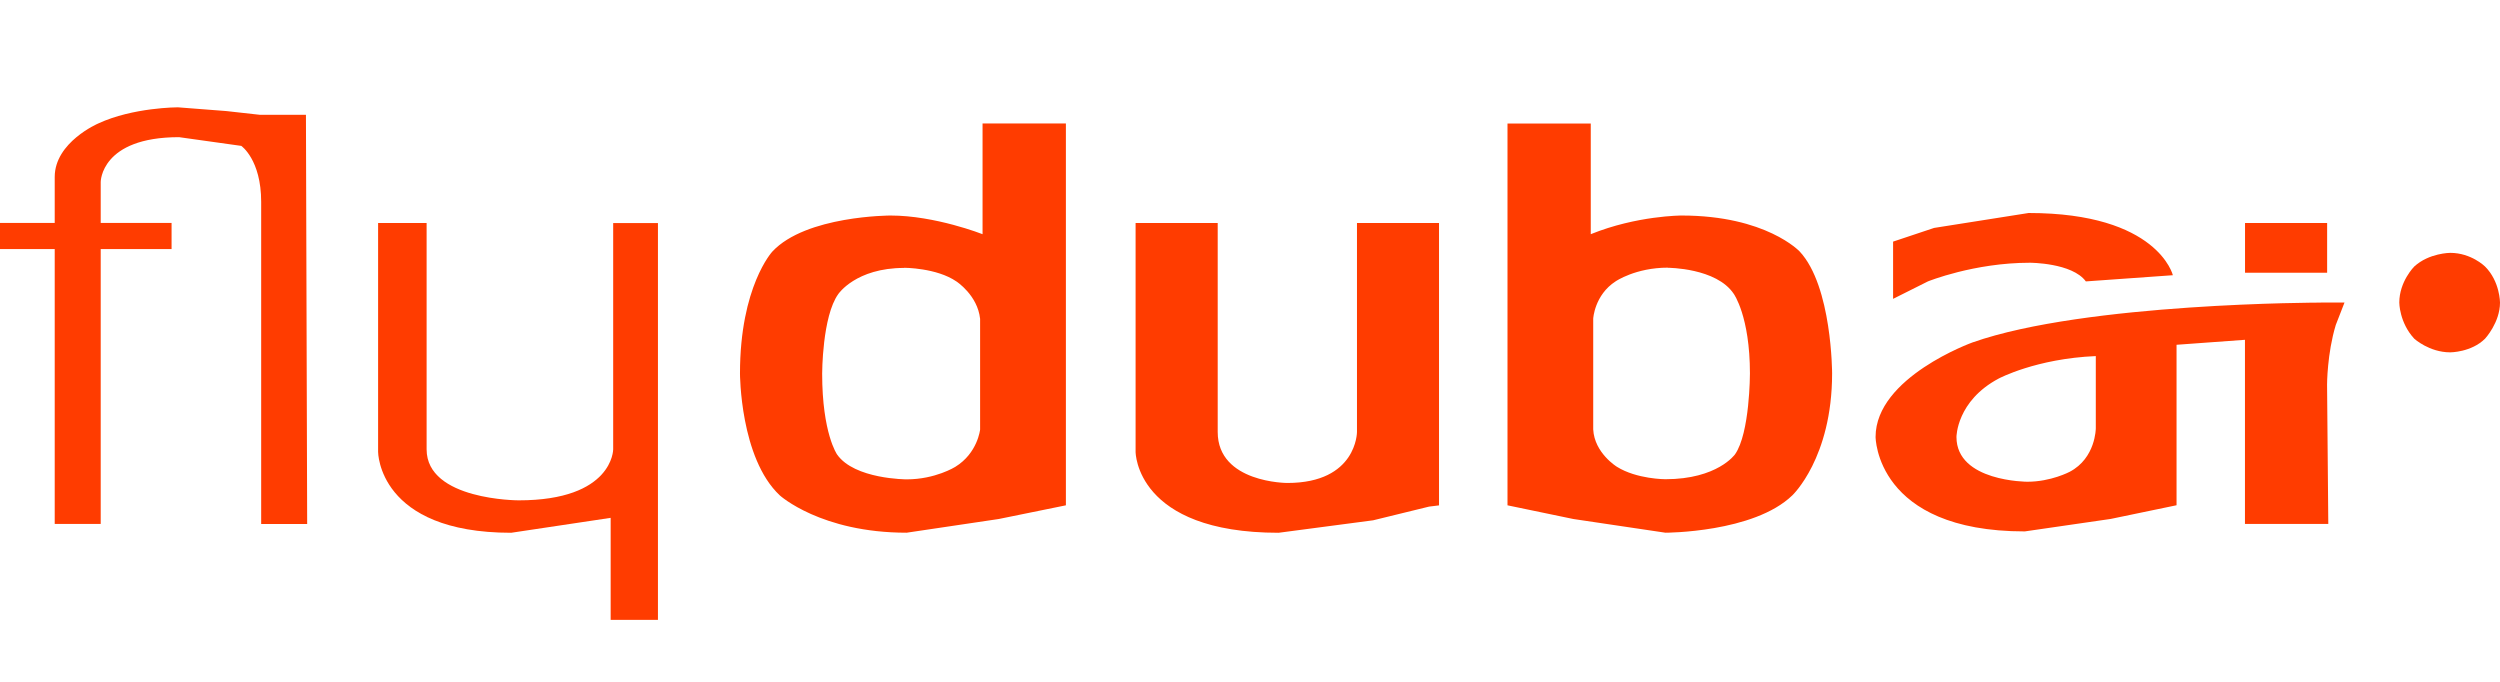
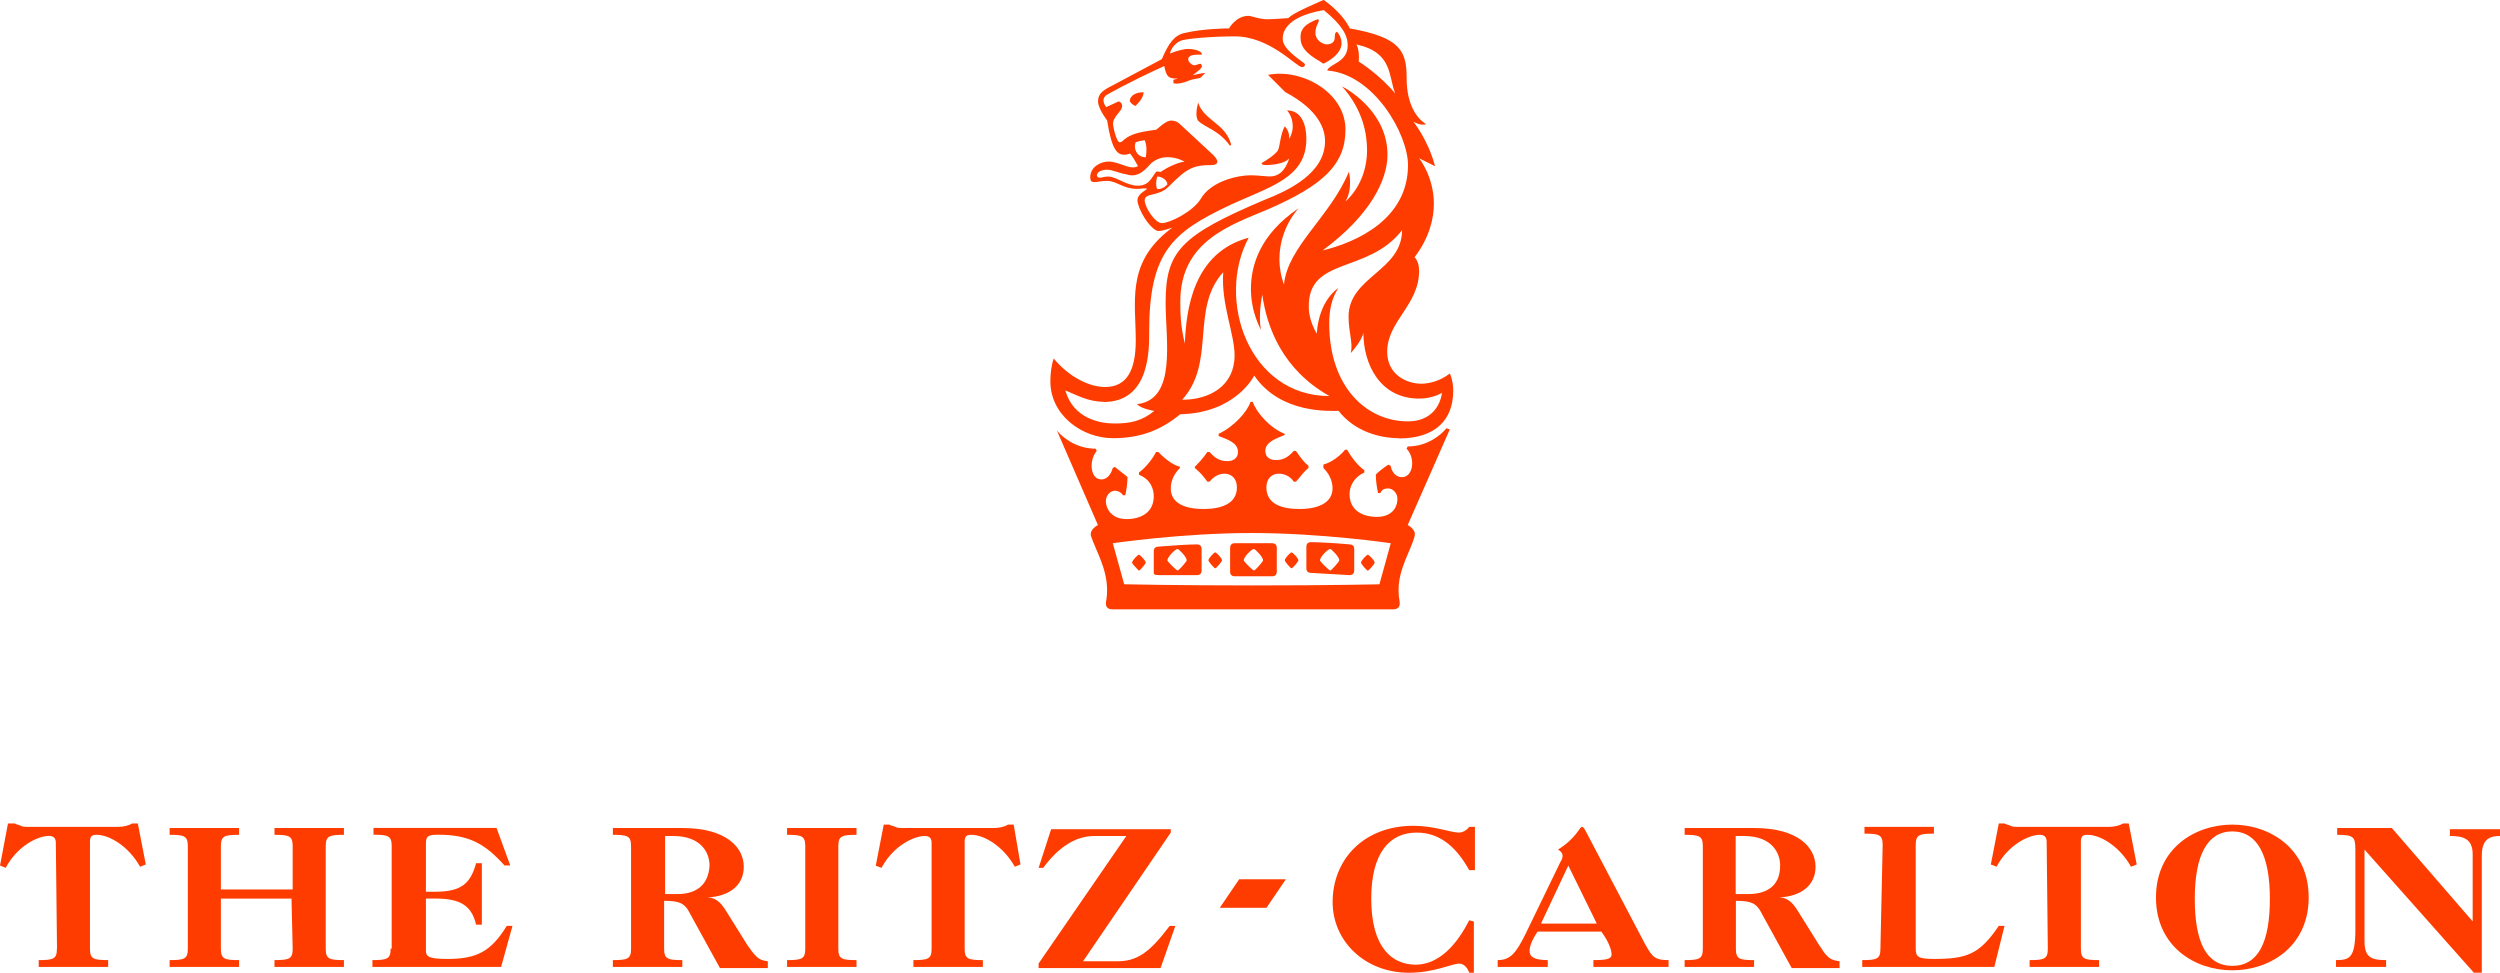
- <svg xmlns="http://www.w3.org/2000/svg" id="Layer_1" version="1.1" viewBox="0 0 366.9 100">
+ <svg xmlns="http://www.w3.org/2000/svg" id="Layer_1" version="1.1" viewBox="0 0 257.03 100">
  <defs>
    <style>
      .st0 {
        fill: #ff3c00;
      }
    </style>
  </defs>
-   <path class="st0" d="M366.9,44.41s0-3.1-2.19-5.29c0,0-2.01-2.01-5.11-2.01,0,0-3.1,0-5.29,2.01,0,0-2.19,2.19-2.19,5.29,0,0,0,2.92,2.19,5.29,0,0,2.19,2.01,5.29,2.01,0,0,3.1,0,5.11-2.01,0,0,2.19-2.37,2.19-5.29M8.03,25.97v6.75H0v3.83h8.03v40.34h6.75v-40.34h10.4v-3.83h-10.4v-6.02s0-6.57,11.5-6.57l9.13,1.28s2.92,2.01,2.92,8.21v47.28h6.75l-.18-60.05h-6.75l-4.93-.55-7.12-.55s-6.57,0-11.68,2.37c0,0-6.39,2.74-6.39,7.85M89.99,32.73v33.22s0,7.48-13.87,7.48c0,0-13.51,0-13.51-7.48v-33.22h-7.12v33.59s0,11.87,19.53,11.87l14.6-2.19v14.97h6.94v-58.23h-6.57" />
-   <path class="st0" d="M340.61,44.41s-34.5,0-51.11,5.84c0,0-14.24,5.11-14.24,13.87,0,0,0,13.87,21.9,13.87l12.6-1.83,9.67-2.01v-23.55l10.04-.73v27.02h12.23l-.18-20.44s0-4.56,1.28-8.76l1.28-3.29h-3.47ZM307.58,52.26v10.59s0,4.38-3.83,6.39c0,0-2.74,1.46-6.21,1.46,0,0-10.41,0-10.41-6.57,0,0,0-5.29,6.21-8.58,0,0,5.48-2.92,14.24-3.29h0ZM341.53,32.73h-12.05v7.3h12.05v-7.3M318.89,40.39s-2.19-9.13-21.17-9.13l-13.87,2.19-6.02,2.01v8.4l5.11-2.56s6.75-2.74,14.97-2.74c0,0,6.21,0,8.21,2.74l12.78-.91M221.24,18.12v56.04l9.67,2.01,13.51,2.01s12.96,0,18.62-5.48c0,0,5.84-5.48,5.84-17.89,0,0,0-12.78-4.75-17.89,0,0-4.93-5.29-17.34-5.29,0,0-6.57,0-13.33,2.74v-16.24h-12.23ZM244.78,39.3s7.12,0,9.67,3.83c0,0,2.37,3.29,2.37,11.68,0,0,0,8.76-2.19,11.87,0,0-2.56,3.65-10.22,3.65,0,0-4.2,0-7.12-1.83,0,0-3.29-2.01-3.47-5.48v-16.25s.18-3.47,3.29-5.48c0,0,2.92-2.01,7.67-2.01h0ZM199.15,32.73v30.67s0,7.48-10.22,7.48c0,0-10.22,0-10.22-7.48v-30.67h-12.05v33.59s0,11.87,20.99,11.87l13.87-1.83,8.21-2.01,1.46-.18v-41.44h-12.05M144.2,18.12v16.25s-6.94-2.74-13.51-2.74c0,0-12.41,0-17.34,5.29,0,0-4.75,5.11-4.75,17.89,0,0,0,12.41,5.84,17.89,0,0,6.02,5.48,18.62,5.48l13.51-2.01,9.86-2.01V18.12h-12.23ZM132.7,39.3s4.75,0,7.67,2.01c0,0,3.1,2.01,3.47,5.48v16.25s-.36,3.47-3.65,5.48c0,0-2.92,1.83-7.12,1.83,0,0-7.67,0-10.22-3.65,0,0-2.19-3.1-2.19-11.87,0,0,0-8.4,2.37-11.68,0,0,2.56-3.83,9.67-3.83h0Z" />
+   <g id="ritz-brand-lock-up">
+     <g id="ritz-brand-text">
+       <g>
+         <path class="st0" d="M254.22,94.73l-8.31-9.6h-5.62v.7c1.76,0,1.87.23,1.87,1.64v8.08c0,2.93-.59,3.16-1.99,3.16v.7h5.15v-.7c-1.64,0-2.22-.35-2.22-1.99v-9.37l11.24,12.65h.82v-12.06c0-1.76.94-1.99,1.87-1.99v-.7h-5.15v.7c1.29,0,2.34.23,2.34,1.87v6.91" />
+         <path class="st0" d="M229.51,84.78c-3.86,0-7.85,2.46-7.85,7.49s3.98,7.49,7.85,7.49,7.85-2.46,7.85-7.49-3.98-7.49-7.85-7.49M229.51,99.3c-2.69,0-3.86-2.46-3.86-6.91s1.29-6.91,3.86-6.91,3.86,2.46,3.86,6.91-1.17,6.91-3.86,6.91Z" />
+       </g>
+       <g>
+         <path class="st0" d="M210.54,97.54c0,1.05-.35,1.17-1.87,1.17v.7h7.14v-.7c-1.52,0-1.87-.12-1.87-1.17v-11.01c0-.59.23-.7.7-.7,1.29,0,3.28,1.17,4.45,3.28l.59-.23-.82-4.22h-.59c-.35.23-.94.35-1.41.35h-9.48c-.23,0-.47,0-.7-.12-.23-.12-.47-.12-.59-.23h-.59l-.82,4.22.59.23c1.17-2.22,3.28-3.28,4.45-3.28.47,0,.7.23.7.7l.12,11.01M193.33,97.54c0,1.05-.35,1.17-1.87,1.17v.7h13.58l1.05-4.22h-.59c-1.99,2.93-3.28,3.4-6.67,3.4-1.64,0-1.87-.23-1.87-1.05v-10.66c0-1.05.35-1.17,1.87-1.17v-.7h-7.14v.7c1.52,0,1.87.12,1.87,1.17l-.23,10.66" />
+         <path class="st0" d="M187.12,97.31l-2.34-3.75c-.59-.94-1.17-1.29-1.87-1.29h0c2.34-.12,3.75-1.29,3.75-3.16s-1.64-3.98-6.32-3.98h-7.14v.7c1.52,0,1.87.12,1.87,1.17v10.54c0,1.05-.35,1.17-1.87,1.17v.7h7.14v-.7c-1.52,0-1.87-.12-1.87-1.17v-4.92c1.52,0,1.99.23,2.46.94l3.28,5.97h4.92v-.7c-.7-.12-1.17-.12-1.99-1.52M179.74,91.92h-1.29v-5.97h.82c2.93,0,3.75,1.76,3.75,3.04,0,2.22-1.52,2.93-3.28,2.93Z" />
+       </g>
+       <path class="st0" d="M169.2,97.19l-6.09-11.59c-.23-.47-.35-.59-.47-.59-.23,0-.59,1.17-2.46,2.34.23.12.47.35.47.59,0,.12,0,.35-.23.7l-3.63,7.49c-.94,1.87-1.52,2.58-2.81,2.58v.7h5.15v-.7c-1.41,0-1.87-.35-1.87-.94,0-.35.12-.94.82-1.99h6.56c.94,1.29,1.05,2.11,1.05,2.34,0,.47-.47.59-1.87.59v.7h7.73v-.7c-1.29,0-1.64-.23-2.34-1.52M158.43,94.96l2.81-5.97,2.93,5.97h-5.74ZM151.05,94.61c-1.29,2.58-3.16,4.57-5.5,4.57s-4.57-1.64-4.57-6.79c0-4.68,1.87-6.79,4.68-6.79,2.58,0,4.22,1.76,5.39,3.86h.59v-4.45h-.59c-.23.35-.7.59-1.05.59-.82,0-2.58-.7-4.68-.7-5.04,0-8.31,3.4-8.31,7.85,0,3.98,3.28,7.26,7.85,7.26,2.58,0,4.45-.94,5.15-.94.47,0,.82.35,1.05.94h.47v-5.27l-.47-.12" />
+       <g>
+         <path class="st0" d="M106.79,99.53h12.53l1.52-4.33h-.59c-2.11,2.81-3.4,3.63-5.39,3.63h-3.51l9.02-13.23v-.35h-12.3l-1.29,3.98h.47c1.64-2.22,3.4-3.28,5.27-3.28h3.28l-9.02,13.11v.47M95.78,97.54c0,1.05-.35,1.17-1.87,1.17v.7h7.14v-.7c-1.52,0-1.87-.12-1.87-1.17v-11.01c0-.59.23-.7.7-.7,1.29,0,3.28,1.17,4.45,3.28l.59-.23-.7-4.1h-.59c-.35.23-.94.35-1.41.35h-9.48c-.23,0-.47,0-.7-.12s-.47-.12-.59-.23h-.59l-.82,4.22.59.23c1.17-2.22,3.28-3.28,4.45-3.28.47,0,.7.23.7.7v10.89M82.79,97.54c0,1.05-.35,1.17-1.87,1.17v.7h7.14v-.7c-1.52,0-1.87-.12-1.87-1.17v-10.54c0-1.05.35-1.17,1.87-1.17v-.7h-7.14v.7c1.52,0,1.87.12,1.87,1.17v10.54" />
+         <path class="st0" d="M76.93,97.31l-2.34-3.75c-.59-.94-1.17-1.29-1.87-1.29h0c2.34-.12,3.75-1.29,3.75-3.16s-1.64-3.98-6.32-3.98h-7.14v.7c1.52,0,1.87.12,1.87,1.17v10.54c0,1.05-.35,1.17-1.87,1.17v.7h7.14v-.7c-1.52,0-1.87-.12-1.87-1.17v-4.92c1.52,0,1.99.23,2.46.94l3.28,5.97h4.92v-.7c-.7-.12-1.05-.12-1.99-1.52M69.67,91.92h-1.29v-5.97h.82c2.93,0,3.75,1.76,3.75,3.04-.12,2.22-1.64,2.93-3.28,2.93ZM40.16,97.54c0,1.05-.35,1.17-1.87,1.17v.7h13.23l1.17-4.22h-.59c-1.64,2.69-3.16,3.4-6.09,3.4-1.87,0-2.22-.23-2.22-.82v-5.39h.94c2.58,0,3.75.7,4.22,2.69h.59v-6.32h-.59c-.59,2.11-1.52,2.93-4.22,2.93h-.94v-4.92c0-.82.23-.94,1.29-.94,3.16,0,4.8.94,6.79,3.16h.59l-1.41-3.86h-12.65v.7c1.52,0,1.87.12,1.87,1.17v10.54M30.09,97.54c0,1.05-.35,1.17-1.87,1.17v.7h7.14v-.7c-1.52,0-1.87-.12-1.87-1.17v-10.54c0-1.05.35-1.17,1.87-1.17v-.7h-7.14v.7c1.52,0,1.87.12,1.87,1.17v4.45h-7.38v-4.45c0-1.05.35-1.17,1.87-1.17v-.7h-7.14v.7c1.52,0,1.87.12,1.87,1.17v10.54c0,1.05-.35,1.17-1.87,1.17v.7h7.14v-.7c-1.52,0-1.87-.12-1.87-1.17v-5.15h7.26l.12,5.15M5.85,97.54c0,1.05-.35,1.17-1.87,1.17v.7h7.14v-.7c-1.52,0-1.87-.12-1.87-1.17v-11.01c0-.59.23-.7.7-.7,1.29,0,3.28,1.17,4.45,3.28l.59-.23-.82-4.22h-.59c-.35.23-.94.35-1.41.35H2.81c-.23,0-.47,0-.7-.12-.23-.12-.47-.12-.59-.23h-.7l-.82,4.33.59.23c1.17-2.22,3.28-3.28,4.45-3.28.47,0,.7.23.7.7l.12,10.89M125.41,93.33h4.8l1.99-2.93h-4.8l-1.99,2.93" />
+       </g>
+     </g>
+     <g id="ritz-brand-mark">
+       <path class="st0" d="M120.02,57.61c0-.35.82-1.17,1.05-1.17.12,0,.94.82.94,1.17,0,.12-.82,1.05-.94,1.05-.23-.12-1.05-.94-1.05-1.05M135.71,57.61c0-.35.82-1.17,1.05-1.17.12,0,.94.82.94,1.17,0,.12-.82,1.05-.94,1.05-.23-.12-1.05-.94-1.05-1.05ZM127.87,57.61c0-.35.82-1.17,1.05-1.17.12,0,.94.82.94,1.17,0,.12-.82,1.05-.94,1.05-.23-.12-1.05-.94-1.05-1.05ZM119.09,59.13h3.98c.35,0,.47-.23.47-.47v-2.22c0-.35-.23-.47-.47-.47-.82,0-2.69.12-3.98.23-.23,0-.47.12-.47.47v2.22c0,.23.23.23.47.23ZM116.39,57.85c0-.23.59-.82.7-.82s.7.59.7.82c0,.12-.59.82-.7.82-.12-.12-.7-.7-.7-.82ZM124.24,57.61c0-.23.59-.82.7-.82s.7.59.7.82c0,.12-.59.82-.7.82s-.7-.7-.7-.82ZM130.8,59.25c.35,0,.47-.23.47-.47v-2.46c0-.35-.23-.47-.47-.47h-3.86c-.35,0-.47.23-.47.47v2.46c0,.35.23.47.47.47h3.86ZM138.76,59.13c.23,0,.47-.12.47-.47v-2.22c0-.35-.23-.47-.47-.47-1.29-.12-3.16-.23-3.98-.23-.35,0-.47.23-.47.47v2.22c0,.35.23.47.47.47l3.98.23h0ZM141.33,57.85c0,.12-.59.82-.7.82s-.7-.7-.7-.82c0-.23.59-.82.7-.82s.7.59.7.82ZM133.49,57.61c0,.12-.59.82-.7.82s-.7-.7-.7-.82c0-.23.59-.82.7-.82s.7.59.7.82ZM123.18,10.54h0c.59,1.87,2.81,2.11,3.4,4.33l-.12.12c-1.17-1.64-2.58-1.87-3.28-2.58-.23-.35-.23-.94,0-1.87ZM126.93,36.53c0,3.16-2.58,4.57-5.39,4.57,3.51-3.86.82-9.37,4.22-13.11-.23,3.28,1.17,6.32,1.17,8.55ZM143.79,45.08c3.75,0,5.62-1.87,5.62-4.92,0-1.05-.35-1.76-.35-1.76-1.05.82-2.22,1.05-2.93,1.05-1.52,0-3.51-.94-3.51-3.28,0-3.16,3.28-4.8,3.28-8.31,0-1.05-.47-1.41-.47-1.41,1.52-1.99,1.99-3.98,1.99-5.5,0-2.81-1.52-4.68-1.52-4.68l1.64.82c-.7-2.69-2.22-4.57-2.22-4.57,0,0,.82.47,1.29.23-.82-.47-1.99-1.87-1.99-4.68s-.59-4.22-5.85-5.15c-.59-1.29-1.99-2.46-2.69-2.93-1.29.59-3.04,1.29-3.63,1.87,0,0-1.52.12-2.11.12-.94,0-1.64-.35-1.99-.35-1.29,0-1.99,1.29-1.99,1.29,0,0-2.58,0-4.57.47-1.05.23-1.64,1.05-2.34,2.69l-5.04,2.69c-.94.47-1.52.82-1.52,1.64,0,.47.35,1.17.94,1.99.47,3.04,1.05,3.51,1.76,3.51.23,0,.59-.12.59-.12.23.23.7,1.05.82,1.29-.82.47-1.87-.47-3.04-.47-.7,0-1.87.47-1.87,1.64,0,.47.23.47.47.47.35,0,.59-.12,1.29-.12.94,0,1.64.82,3.04.82.47,0,.82-.12,1.05,0-.7.47-1.17.82-.94,1.52.35,1.29,1.52,2.81,2.11,2.81.47,0,1.41-.35,1.41-.35l-.59.47c-4.1,3.4-3.16,7.26-3.16,11.12,0,2.93-.82,4.8-3.16,4.8-1.52,0-3.63-.94-5.27-2.93-.23.59-.35,1.52-.35,2.34,0,3.51,3.28,5.85,6.44,5.85,2.81,0,4.92-.82,6.91-2.46,5.74-.12,7.61-3.98,7.61-3.98,2.69,3.98,7.85,3.63,8.67,3.63,1.64,2.11,4.22,2.81,6.21,2.81ZM144.15,23.65c0,4.22-5.5,4.8-5.5,8.9,0,1.64.47,2.69.23,3.75,0,0,1.17-1.29,1.29-2.11,0,3.16,1.64,6.79,5.74,6.79.59,0,1.52-.12,2.34-.59,0,0-.23,2.93-3.51,2.93-4.22,0-8.08-3.51-8.08-10.07,0-1.29.23-2.58.94-3.63,0,0-1.99,1.17-2.22,4.68,0,0-.82-1.29-.82-2.69-.12-5.27,6.09-3.4,9.6-7.96h0ZM139.46,4.57c3.75.82,3.28,3.28,3.98,5.04-1.64-1.99-3.75-3.28-3.75-3.28.12-1.17-.23-1.76-.23-1.76ZM116.74,14.64c.23-.12.94-.23.94-.23.23.47.23,1.17.12,1.76-.94,0-1.29-.94-1.05-1.52ZM118.85,17.68c-.47.59-.7,1.41-1.87,1.41s-2.22-.94-3.04-.94c-.47,0-.59.12-.82.12s-.35-.12-.35-.23c0-.35.47-.59,1.05-.59s1.17.35,1.99.47c1.29.47,2.11-.7,2.58-1.17.59-.47,1.17-.59,1.64-.59,1.05,0,1.76.47,1.76.47-.47,0-1.64.47-2.46,1.05-.23,0-.35-.12-.47,0ZM120.02,18.97c-.47.47-.82.47-1.05.47-.23-.47,0-1.29,0-1.29.47,0,1.05.35,1.05.82ZM113.47,41.33c4.8,0,4.68-5.5,4.68-7.26,0-8.2,2.46-10.19,8.08-12.88,4.22-1.99,8.08-2.81,8.08-6.91,0-1.41-.47-2.93-1.99-2.93,0,0,.59.59.59,1.64,0,.47-.12.82-.35,1.29,0-.47-.12-.94-.47-1.29-.47.82-.47,1.99-.7,2.46,0,0-.23.47-1.64,1.29,0,0-.23.23.47.23,0,0,1.76,0,2.34-.7-.47,1.41-1.17,1.87-1.99,1.87-.47,0-1.29-.12-1.99-.12-1.29,0-4.1.59-5.15,2.46-.82,1.29-3.16,2.46-3.98,2.46-.7,0-1.76-1.64-1.76-2.34,0-.82,1.41-.35,2.46-1.41,1.87-1.87,2.46-2.22,4.45-2.22,0,0,1.17,0,.12-1.05l-3.16-2.93c-.47-.47-.7-.59-1.17-.59-.23,0-.59.12-1.52.94-1.87.23-2.46.47-3.04.82-.35.23-.47.47-.7.47-.35,0-.7-1.64-.7-1.87,0-.82.94-1.29.94-1.87,0-.35-.35-.47-.35-.47l-1.29.59s-.7-.82.12-1.29c0,0,1.99-1.17,5.85-2.93.23,1.17.47,1.29,1.41,1.29l-.47.12v.35c.35.12.94,0,1.52-.23.47-.23,1.17-.23,1.29-.35.12-.12.47-.47.47-.47-.23,0-.82.12-1.29.23.59-.47.94-.7.94-.94,0-.12-.12-.23-.12-.23-.35,0-.47.23-.82.12-.23-.12-.47-.35-.47-.59s.23-.47.94-.47h.47c0-.47-1.05-.59-1.41-.59-.47,0-1.29.23-1.87.47,0,0,.12-.82,1.05-1.29.47-.23,3.16-.47,5.62-.47,3.63,0,6.32,3.16,6.91,3.16.23,0,.47-.23.12-.47-1.29-.94-2.11-1.64-2.11-2.46,0-.35,0-2.22,4.22-2.93,1.87,1.52,2.46,2.58,2.46,3.63,0,1.76-1.87,1.87-2.11,2.58,4.8.35,8.31,6.56,8.31,9.72,0,5.62-5.39,7.96-8.78,8.78,4.92-3.63,6.67-7.26,6.67-9.84,0-4.22-3.75-6.56-4.68-7.03,2.11,2.34,2.58,4.8,2.58,6.56,0,3.51-2.22,5.27-2.22,5.27.47-.82.47-1.52.47-2.11,0-.47-.12-.94-.12-.94-1.87,4.57-6.32,7.73-6.67,11.59-.35-.94-.47-1.87-.47-2.58,0-3.28,1.99-5.27,1.99-5.27-3.98,2.69-4.92,5.85-4.92,8.31s1.05,4.22,1.05,4.22c-.23-.94-.12-2.46.12-3.63.47,3.4,2.11,7.73,6.91,10.42-8.31,0-11.71-9.95-8.31-16.28-5.74,1.52-6.44,7.49-6.56,10.89-.47-1.87-.47-3.28-.47-4.33,0-6.21,5.15-7.85,9.02-9.48,5.62-2.46,7.96-4.57,7.96-8.2,0-3.86-4.57-6.32-7.96-5.62l1.29,1.29c.23.23.47.47.47.47,3.51,1.87,4.1,3.86,4.1,5.04,0,3.28-3.63,5.04-6.32,6.09-8.55,3.63-10.07,5.27-10.07,10.54,0,3.86,1.17,9.95-2.93,10.42.35.47,1.76.7,1.76.7-1.29,1.05-2.46,1.29-4.1,1.29-1.41,0-4.22-.47-5.04-3.4,1.17.47,2.34,1.17,3.98,1.17h0ZM135.71,6.32l.35.23s1.87-.82,1.87-2.11c0,0,0-.7-.47-1.17-.23,0-.23.47-.23.59,0,.47-.35.7-.82.7s-1.17-.47-1.17-1.17.35-1.05.35-1.29c0,0,0-.12-.12-.12-1.64.59-1.76,1.29-1.76,1.87,0,.82.35,1.52,1.99,2.46h0ZM116.16,10.42c.12.23.47.47.59.47.47-.47.82-.94.82-1.41-.59,0-1.41.23-1.41.94ZM149.06,44.15l-.35-.12c-.47.59-1.87,1.87-3.98,1.87l-.12.23c.94.94.7,2.93-.47,2.93-.7,0-1.05-.59-1.17-1.17l-.23-.12c-.35.23-1.17.82-1.29,1.05,0,.59.12,1.41.23,1.87h.23c.23-.47.59-.47.82-.47.47,0,.94.47.94,1.05,0,1.05-.7,1.87-2.11,1.87-1.52,0-2.81-.7-2.81-2.34,0-.82.47-1.76,1.52-2.22v-.23c-.82-.59-1.52-1.64-1.76-2.11h-.23c-.35.47-1.29,1.29-2.22,1.52v.35c.82.82.94,1.64.94,2.11,0,1.29-1.17,2.11-3.4,2.11-1.76,0-3.4-.47-3.4-2.22,0-.94.59-1.41,1.29-1.41.47,0,1.17.23,1.52.82h.23c.47-.47.59-.82,1.29-1.41v-.23c-.35-.23-.82-.82-1.29-1.52h-.23c-.7.82-1.29.94-1.87.94-.47,0-1.05-.23-1.05-.94,0-.94,1.17-1.29,1.99-1.64v-.12c-1.52-.59-2.93-2.22-3.28-3.28h-.23c-.35,1.05-1.76,2.58-3.28,3.28v.23c.94.35,1.99.7,1.99,1.64,0,.7-.59.94-1.05.94-.59,0-1.17-.12-1.87-.94h-.23c-.47.7-1.05,1.29-1.29,1.52v.12c.7.59.94.94,1.29,1.41h.23c.47-.59,1.05-.82,1.52-.82.7,0,1.29.47,1.29,1.41,0,1.76-1.76,2.22-3.4,2.22-2.34,0-3.4-.82-3.4-2.11,0-.47.12-1.29.94-2.11v-.12c-.94-.23-1.87-1.17-2.22-1.52h-.23c-.23.47-.94,1.52-1.76,2.11v.23c1.17.47,1.52,1.41,1.52,2.22,0,1.64-1.29,2.34-2.81,2.34-1.41,0-2.11-.94-2.11-1.87,0-.59.47-1.05.94-1.05.23,0,.59.12.82.47h.23c.12-.47.23-1.29.23-1.87-.23-.23-1.05-.82-1.29-1.05l-.23.12c-.12.47-.47,1.17-1.17,1.17-1.17,0-1.29-1.99-.47-2.93l-.12-.23c-2.11,0-3.51-1.29-3.98-1.87h0l4.22,9.72s-.94.47-.7,1.17c.47,1.41,1.64,3.28,1.64,5.5,0,.94-.12,1.05-.12,1.41,0,.47.35.59.7.59h28.81c.47,0,.7-.23.7-.59,0-.47-.12-.47-.12-1.41,0-2.22,1.29-4.1,1.64-5.5.23-.7-.7-1.17-.7-1.17l4.33-9.84h0ZM128.81,60.19c-7.96,0-13.23-.12-13.23-.12l-1.17-4.22s7.14-1.05,14.29-1.05,14.29,1.05,14.29,1.05l-1.17,4.22c.23,0-5.04.12-13,.12Z" />
+     </g>
+   </g>
</svg>
